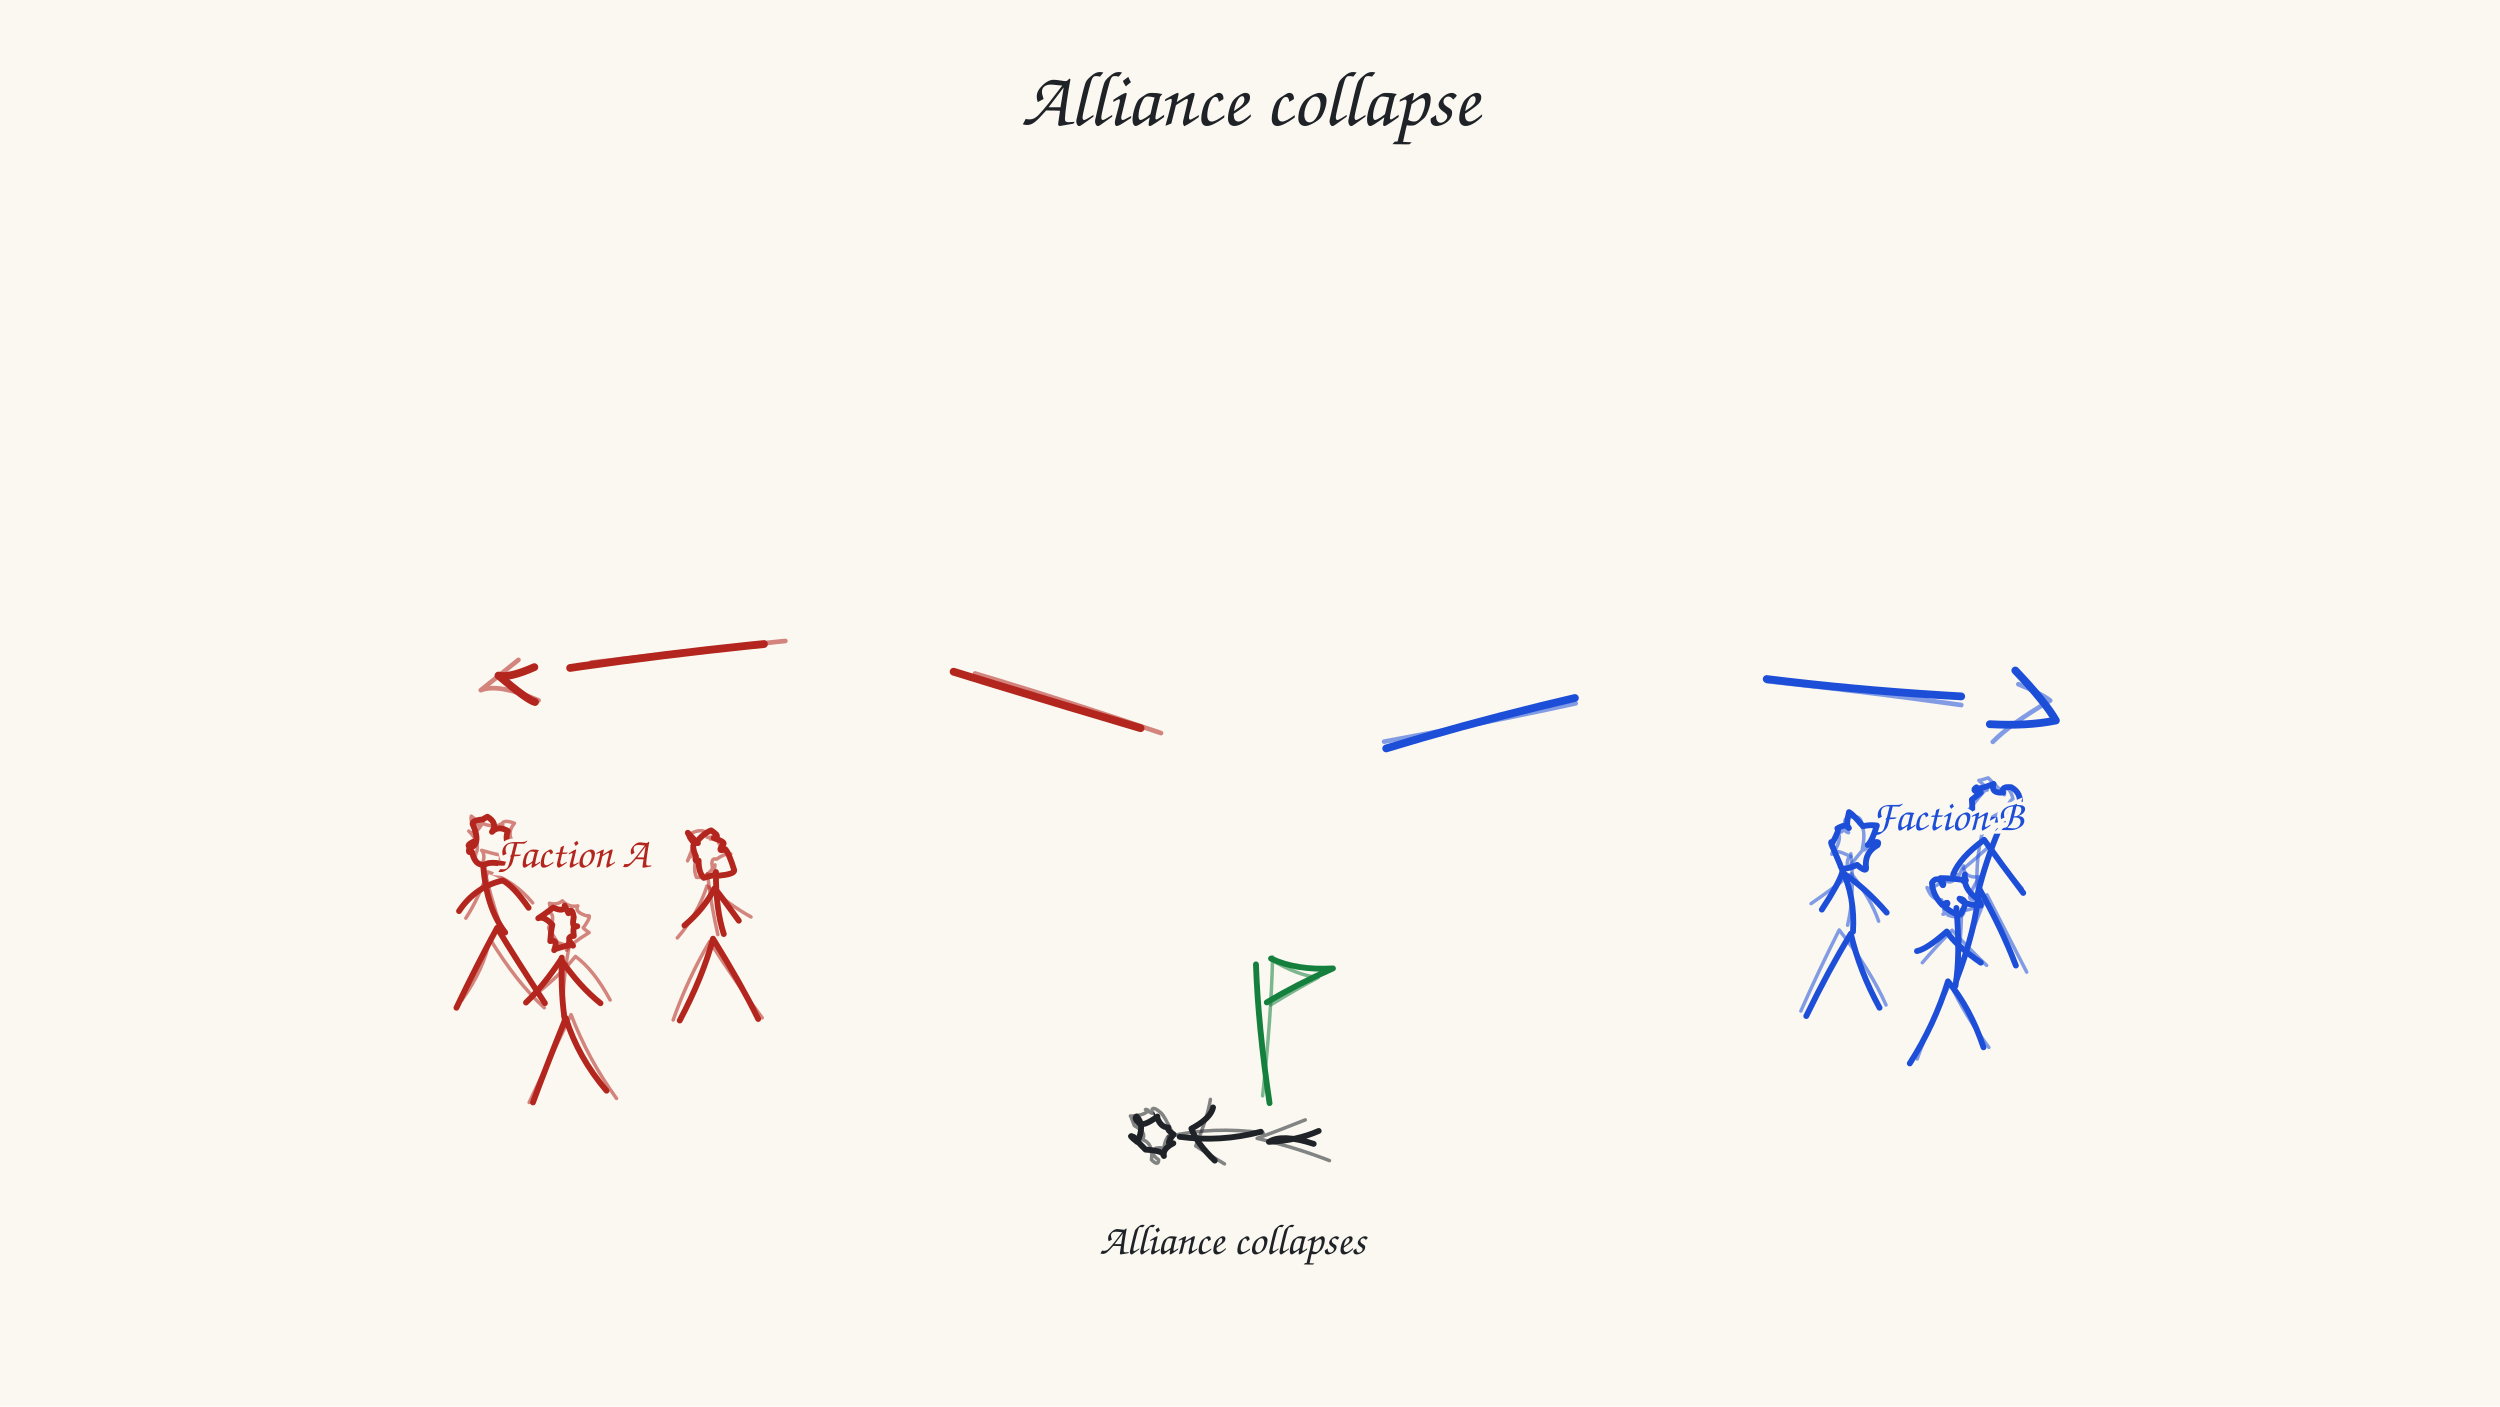
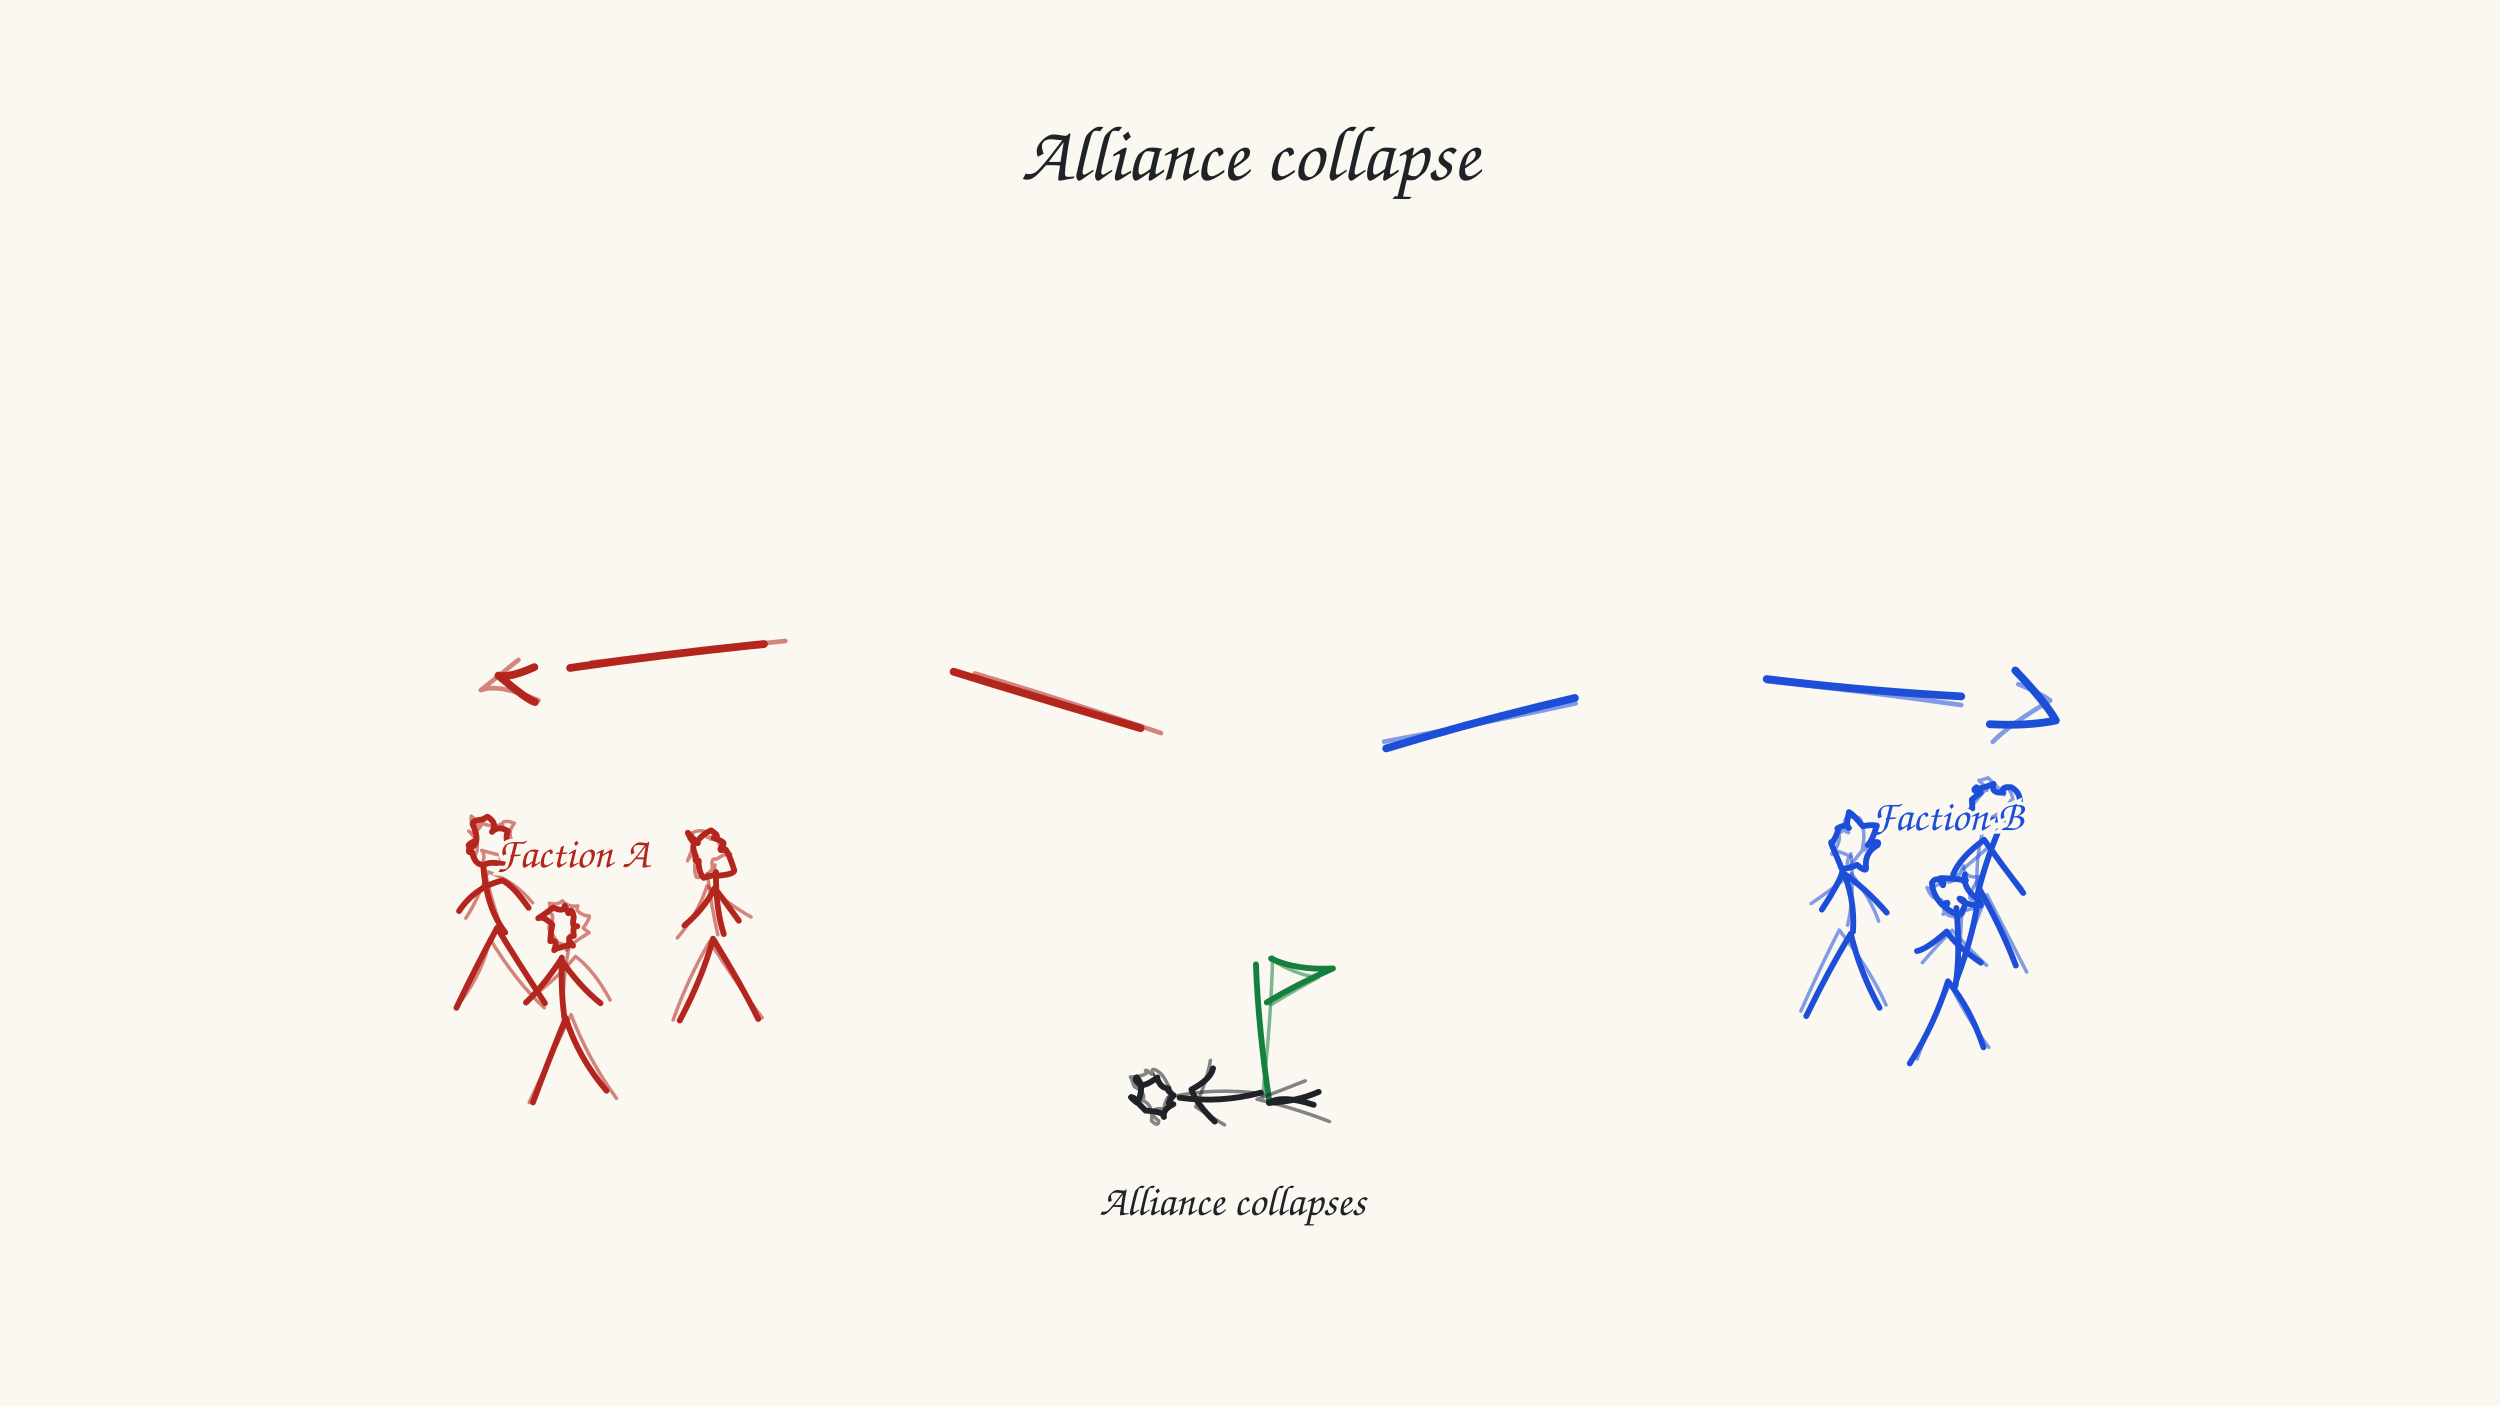
<svg xmlns="http://www.w3.org/2000/svg" viewBox="0 0 1280 720" width="1280" height="720">
  <rect x="0" y="0" width="1280" height="720" fill="#fbf8f1" />
  <g data-id="broken-flag" data-kind="prop">
    <g transform="translate(647 562) scale(1 1)">
      <path d="M 3.01 2.8 Q -2.86 -36.78 -3.95 -68.23" fill="none" stroke="#15803d" stroke-width="3" stroke-linecap="round" stroke-linejoin="round" />
      <path d="M -0.55 -0.94 Q 3.84 -40.26 4.58 -72.06" fill="none" stroke="#15803d" stroke-width="1.8" stroke-linecap="round" stroke-linejoin="round" stroke-opacity="0.55" />
      <path d="M 3.78 -71.23 Q 16.57 -65.12 35.47 -66.17 Q 17.17 -58.15 1.58 -48.77" fill="none" stroke="#15803d" stroke-width="3" stroke-linecap="round" stroke-linejoin="round" />
      <path d="M 3.67 -70.74 Q 17.13 -62.61 27.92 -61.52 Q 17.8 -56.17 3.57 -47.51" fill="none" stroke="#15803d" stroke-width="1.8" stroke-linecap="round" stroke-linejoin="round" stroke-opacity="0.55" />
    </g>
  </g>
  <g data-id="fallen" data-kind="figure">
-     <g transform="translate(631 592) scale(1 1)">
+     <g transform="translate(631 572) scale(1 1)">
      <path d="M -26.99 -9.96 Q -6.17 -7.11 14.55 -12.54" fill="none" stroke="#1f2328" stroke-width="3" stroke-linecap="round" stroke-linejoin="round" />
      <path d="M -32.83 -10.04 Q -10.48 -15.43 15.77 -11.97" fill="none" stroke="#1f2328" stroke-width="1.8" stroke-linecap="round" stroke-linejoin="round" stroke-opacity="0.55" />
      <path d="M -9.92 -24.99 Q -11.1 -19.43 -21.01 -14.14 Q -18.15 -6.43 -9.04 2.24" fill="none" stroke="#1f2328" stroke-width="3" stroke-linecap="round" stroke-linejoin="round" />
      <path d="M -11.27 -29.12 Q -12.61 -20.24 -18.79 -5.28 Q -12.26 -0.86 -4.07 3.91" fill="none" stroke="#1f2328" stroke-width="1.8" stroke-linecap="round" stroke-linejoin="round" stroke-opacity="0.55" />
      <path d="M 41.61 -6.34 Q 25.47 -11.62 18.68 -7.37 Q 32.95 -7.99 44.17 -12.95" fill="none" stroke="#1f2328" stroke-width="3" stroke-linecap="round" stroke-linejoin="round" />
      <path d="M 49.68 2.23 Q 32.04 -4.65 12.63 -9.16 Q 21.71 -12.42 37.29 -18.62" fill="none" stroke="#1f2328" stroke-width="1.8" stroke-linecap="round" stroke-linejoin="round" stroke-opacity="0.55" />
      <path d="M -30.11 -11.18 Q -34.87 -5.33 -30.25 -6.64 Q -35.9 -3.78 -35.07 -0.12 Q -35.5 -2.98 -35.34 -0.57 Q -35.19 -2.75 -44.48 -3.39 Q -46.9 -5.64 -50.5 -9.84 Q -54.14 -11.59 -48.68 -7.29 Q -44.62 -15.99 -49.07 -20.36 Q -50.51 -19.48 -47.81 -16.87 Q -45.52 -15.06 -38.41 -20.34 Q -39.57 -23.97 -38.61 -20.12 Q -36.83 -14.75 -32.8 -14.72 Q -33.66 -13.52 -30.11 -11.18" fill="none" stroke="#1f2328" stroke-width="3" stroke-linecap="round" stroke-linejoin="round" />
      <path d="M -30.79 -11.23 Q -34.06 -10.88 -35.08 -4.27 Q -40.45 -4.64 -39.54 -3.28 Q -42.58 -1.7 -37.76 1.87 Q -37.84 5.36 -41.47 1.79 Q -40.35 -6.54 -46.08 -8.57 Q -43.61 -12 -50.22 -15.69 Q -52.29 -21.37 -52.23 -20.55 Q -44.27 -20.93 -43.23 -23.65 Q -46.65 -24.84 -41.14 -21.99 Q -41.9 -26.88 -36.61 -22.22 Q -34.9 -20.83 -30.89 -12.3 Q -34.13 -16.06 -30.79 -11.23" fill="none" stroke="#1f2328" stroke-width="1.8" stroke-linecap="round" stroke-linejoin="round" stroke-opacity="0.55" />
    </g>
-     <text x="631" y="642" font-size="22" font-family="'Segoe Print', 'Comic Sans MS', 'Comic Neue', cursive" text-anchor="middle" fill="#1f2328" stroke="#fbf8f1" stroke-width="3.67" paint-order="stroke">Alliance collapses</text>
+     <text data-role="label" x="631" y="622" font-size="22" font-family="'Segoe Print', 'Comic Sans MS', 'Comic Neue', cursive" text-anchor="middle" fill="#1f2328" stroke="#fbf8f1" stroke-width="3.67" paint-order="stroke">Alliance collapses</text>
  </g>
  <g data-id="west-1" data-kind="figure">
    <g transform="translate(255 517) scale(-1 1)">
      <path d="M 7.57 -73.39 Q 5.91 -52.04 -3.66 -39.55" fill="none" stroke="#b3261e" stroke-width="3" stroke-linecap="round" stroke-linejoin="round" />
      <path d="M 7.08 -73.25 Q 4.61 -59.86 -1.88 -41.2" fill="none" stroke="#b3261e" stroke-width="1.8" stroke-linecap="round" stroke-linejoin="round" stroke-opacity="0.55" />
      <path d="M -15.65 -52.21 Q -7.78 -63.46 -2.34 -66.19 Q 11.74 -62.94 19.97 -50.52" fill="none" stroke="#b3261e" stroke-width="3" stroke-linecap="round" stroke-linejoin="round" />
      <path d="M -17.73 -54.72 Q -8.54 -65.85 5.19 -70.62 Q 10.18 -56.54 16.5 -46.89" fill="none" stroke="#b3261e" stroke-width="1.8" stroke-linecap="round" stroke-linejoin="round" stroke-opacity="0.55" />
      <path d="M -23.99 -3.37 Q -8.31 -27.28 0.48 -41.95 Q 10.93 -22.8 21.31 -1.03" fill="none" stroke="#b3261e" stroke-width="3" stroke-linecap="round" stroke-linejoin="round" />
      <path d="M -23.68 -1.03 Q -9.31 -14.15 4.17 -36.36 Q 7.03 -20.97 18.59 -4.87" fill="none" stroke="#b3261e" stroke-width="1.8" stroke-linecap="round" stroke-linejoin="round" stroke-opacity="0.55" />
      <path d="M 13.5 -83.21 Q 17.08 -83.8 12.69 -86.02 Q 16.93 -79.77 13.29 -80.66 Q 11.81 -73.66 6.86 -74.28 Q 3.92 -76.26 -4.35 -74.18 Q -9.92 -76.99 -6.3 -78.52 Q -5.38 -80.24 -5.36 -84.5 Q -3.56 -87.43 -5.03 -91.54 Q -0.07 -94.44 3.11 -91.09 Q 0.03 -95.57 5.46 -98.83 Q 7.96 -97.53 7.61 -97.48 Q 14.4 -96.81 12.76 -94.46 Q 8.92 -85.48 13.5 -83.21" fill="none" stroke="#b3261e" stroke-width="3" stroke-linecap="round" stroke-linejoin="round" />
      <path d="M 14.99 -91.49 Q 9.75 -86.55 10.78 -81.38 Q 13.3 -76.02 8.34 -74.18 Q 6.12 -78.9 8.38 -81.63 Q -0.33 -79.06 -1.99 -79.2 Q -0.14 -75.1 -2.17 -79.86 Q -2.61 -82.06 -8.33 -84.8 Q -3.9 -90.26 -8.41 -95.5 Q -1.03 -98.31 -1.82 -92.89 Q -3.66 -96.64 0.28 -94.15 Q 7.33 -93.56 13.69 -99.14 Q 14.65 -94.1 8.58 -94.48 Q 12.34 -88.73 14.99 -91.49" fill="none" stroke="#b3261e" stroke-width="1.8" stroke-linecap="round" stroke-linejoin="round" stroke-opacity="0.55" />
    </g>
  </g>
  <g data-id="east-1" data-kind="figure">
    <g transform="translate(1017 499) scale(1 1)">
      <path d="M 6.2 -73.53 Q -0.25 -58.24 -4.29 -41.83" fill="none" stroke="#1d4ed8" stroke-width="3" stroke-linecap="round" stroke-linejoin="round" />
      <path d="M -1.51 -74.77 Q -6.5 -56.19 -3.99 -37.05" fill="none" stroke="#1d4ed8" stroke-width="1.8" stroke-linecap="round" stroke-linejoin="round" stroke-opacity="0.55" />
      <path d="M -16.96 -51.32 Q -13.58 -59.89 -1.14 -69.02 Q 7.6 -56.71 18.89 -41.81" fill="none" stroke="#1d4ed8" stroke-width="3" stroke-linecap="round" stroke-linejoin="round" />
      <path d="M -11.74 -54.18 Q -4.69 -60.02 1.92 -66.03 Q 7.15 -56.69 18.36 -44.05" fill="none" stroke="#1d4ed8" stroke-width="1.8" stroke-linecap="round" stroke-linejoin="round" stroke-opacity="0.55" />
      <path d="M -15.21 2.48 Q -5.49 -22.86 -3.67 -44.05 Q 7.89 -23.59 15.12 -4.64" fill="none" stroke="#1d4ed8" stroke-width="3" stroke-linecap="round" stroke-linejoin="round" />
      <path d="M -15.33 2.91 Q -8.02 -21.33 0.34 -40.86 Q 8.15 -25.66 20.67 -1.29" fill="none" stroke="#1d4ed8" stroke-width="1.8" stroke-linecap="round" stroke-linejoin="round" stroke-opacity="0.55" />
      <path d="M 17.01 -86.37 Q 11.56 -81.58 8.84 -79.57 Q 14.83 -78.7 13.56 -82.39 Q 9.39 -79.12 3.18 -79.3 Q 3.29 -76.72 -3.93 -77.6 Q -8.76 -77.96 -8.8 -80.13 Q -6.62 -81.05 -7.41 -89.61 Q -0.54 -95.02 -2.83 -93.23 Q -8.05 -94.02 -5.02 -95.9 Q -4.71 -94.22 3.71 -97.63 Q 2.12 -92.74 8.57 -93.21 Q 7.31 -96.38 12.74 -95.94 Q 18.2 -92.97 17.01 -86.37" fill="none" stroke="#1d4ed8" stroke-width="3" stroke-linecap="round" stroke-linejoin="round" />
      <path d="M 13.61 -90 Q 10.21 -87.98 11.08 -80.25 Q 6.66 -79.09 7.33 -82.83 Q 1.76 -80.59 -0.3 -77.67 Q -0.17 -76.07 0.04 -76.51 Q -0.17 -76.3 -3.97 -78.4 Q -8.88 -85.02 -10.13 -82.82 Q -2.33 -92.79 -0.56 -94.45 Q 2.58 -93.45 -3.81 -99.46 Q -5.59 -98.63 0.92 -100.73 Q 9.23 -92.65 9.26 -92.1 Q 9.51 -98.06 10.44 -95.9 Q 12.95 -93.63 13.61 -90" fill="none" stroke="#1d4ed8" stroke-width="1.8" stroke-linecap="round" stroke-linejoin="round" stroke-opacity="0.55" />
    </g>
  </g>
  <g data-id="west-2" data-kind="figure">
    <g transform="translate(293 562) scale(-1 1)">
      <path d="M 5.37 -71.69 Q 5.94 -50.99 3.39 -37.37" fill="none" stroke="#b3261e" stroke-width="3" stroke-linecap="round" stroke-linejoin="round" />
      <path d="M 1.18 -79.28 Q 5.11 -61.44 4.79 -41.66" fill="none" stroke="#b3261e" stroke-width="1.8" stroke-linecap="round" stroke-linejoin="round" stroke-opacity="0.55" />
      <path d="M -14.45 -48.34 Q -3.84 -56.78 5.8 -70.72 Q 14.84 -57.13 23.69 -48.7" fill="none" stroke="#b3261e" stroke-width="3" stroke-linecap="round" stroke-linejoin="round" />
      <path d="M -19.39 -50 Q -11.04 -65.48 -1.62 -72.32 Q 6.14 -62.53 21.58 -50.63" fill="none" stroke="#b3261e" stroke-width="1.8" stroke-linecap="round" stroke-linejoin="round" stroke-opacity="0.55" />
      <path d="M -17.54 -3.56 Q -3.01 -20.58 3.32 -40.75 Q 13.67 -15.15 20.12 2.44" fill="none" stroke="#b3261e" stroke-width="3" stroke-linecap="round" stroke-linejoin="round" />
      <path d="M -22.65 0.41 Q -8.1 -19.73 0.6 -42.5 Q 12.94 -17.06 22.07 2.46" fill="none" stroke="#b3261e" stroke-width="1.8" stroke-linecap="round" stroke-linejoin="round" stroke-opacity="0.55" />
      <path d="M 10.21 -88.53 Q 10.97 -85.14 11.27 -80.14 Q 7.04 -81.21 9.28 -75.52 Q 9.35 -76.22 1.88 -77.97 Q 2.33 -80.37 -0.39 -77.8 Q 3.82 -82.55 -0.81 -82.81 Q 0.07 -88.76 -2.55 -87.75 Q 0.48 -86.48 -0.76 -92.3 Q 0.13 -98.03 1.96 -94.43 Q 4.89 -100.35 3.84 -98.02 Q 4.19 -94.83 9.74 -97.32 Q 15.49 -92.95 17.41 -91.85 Q 14.46 -93.12 10.21 -88.53" fill="none" stroke="#b3261e" stroke-width="3" stroke-linecap="round" stroke-linejoin="round" />
      <path d="M 10.56 -88.56 Q 13.91 -87.65 9.86 -83.23 Q 6.82 -77.98 6.63 -79.16 Q 0.49 -76.78 2.18 -80.47 Q 1.75 -78.25 2.96 -75.51 Q 1.63 -78.19 -8.64 -84.51 Q -4.68 -87.21 -5.86 -87.21 Q -10.73 -94.19 -7.43 -93.06 Q -0.84 -95.11 -2.86 -98.19 Q 1.89 -97.3 5.02 -100.76 Q 7.87 -98.45 11.7 -99.55 Q 10.49 -94.08 11.72 -94.59 Q 9.13 -94.32 10.56 -88.56" fill="none" stroke="#b3261e" stroke-width="1.8" stroke-linecap="round" stroke-linejoin="round" stroke-opacity="0.55" />
    </g>
-     <text x="293" y="444" font-size="22" font-family="'Segoe Print', 'Comic Sans MS', 'Comic Neue', cursive" text-anchor="middle" fill="#b3261e" stroke="#fbf8f1" stroke-width="3.67" paint-order="stroke">Faction A</text>
+     <text data-role="label" x="293" y="444" font-size="22" font-family="'Segoe Print', 'Comic Sans MS', 'Comic Neue', cursive" text-anchor="middle" fill="#b3261e" stroke="#fbf8f1" stroke-width="3.67" paint-order="stroke">Faction A</text>
  </g>
  <g data-id="east-2" data-kind="figure">
    <g transform="translate(997 543) scale(1 1)">
      <path d="M 4.66 -78.11 Q 6.8 -54.37 4.19 -38.19" fill="none" stroke="#1d4ed8" stroke-width="3" stroke-linecap="round" stroke-linejoin="round" />
      <path d="M 7.32 -77.45 Q 7.09 -58.6 4 -36.31" fill="none" stroke="#1d4ed8" stroke-width="1.8" stroke-linecap="round" stroke-linejoin="round" stroke-opacity="0.55" />
      <path d="M -15.51 -56.05 Q -10.32 -57.12 -0.26 -66.07 Q 4.02 -59.27 17.18 -50.1" fill="none" stroke="#1d4ed8" stroke-width="3" stroke-linecap="round" stroke-linejoin="round" />
      <path d="M -12.77 -50.09 Q -6 -58.08 2.47 -66.72 Q 12.74 -55.68 20.15 -48.72" fill="none" stroke="#1d4ed8" stroke-width="1.8" stroke-linecap="round" stroke-linejoin="round" stroke-opacity="0.55" />
      <path d="M -19.19 1.47 Q -6.51 -18.41 0.37 -40.56 Q 11.84 -26.8 18.55 -6.78" fill="none" stroke="#1d4ed8" stroke-width="3" stroke-linecap="round" stroke-linejoin="round" />
      <path d="M -15.4 -0.81 Q -9.75 -17.11 1.47 -39.49 Q 8.56 -23.83 21.31 -6.72" fill="none" stroke="#1d4ed8" stroke-width="1.8" stroke-linecap="round" stroke-linejoin="round" stroke-opacity="0.55" />
      <path d="M 13.49 -84.29 Q 17.68 -81.42 17.12 -79.41 Q 8.8 -79.63 6.27 -82.89 Q 11.02 -82.21 7.65 -76.31 Q 6.37 -72.64 -1.13 -78.5 Q 1.97 -82.43 -2.57 -79.66 Q -7.61 -85.03 -7.83 -91 Q -5.51 -94.84 -1.98 -90.65 Q -2.14 -87.91 -3.51 -93.39 Q 1.62 -93.39 8 -92.51 Q 7.99 -91.29 9.53 -92.24 Q 8.65 -94.27 9.03 -95.26 Q 8.03 -89.13 13.49 -84.29" fill="none" stroke="#1d4ed8" stroke-width="3" stroke-linecap="round" stroke-linejoin="round" />
      <path d="M 12 -82.67 Q 19.14 -80.88 17.23 -78.94 Q 15.74 -78.47 8.65 -76.67 Q 8.23 -71.76 0.35 -74.44 Q 2.79 -76.46 -2.19 -74.91 Q -0.75 -74.59 -2.88 -82.28 Q -8.01 -81.98 -10.36 -88.58 Q -10.33 -86.66 -0.82 -92.37 Q 0.63 -90.73 2.96 -92.02 Q -0.12 -94.82 5.89 -95.19 Q 5.23 -92.81 8.32 -99.66 Q 8.27 -93.23 16.57 -94.05 Q 9.99 -83.61 12 -82.67" fill="none" stroke="#1d4ed8" stroke-width="1.8" stroke-linecap="round" stroke-linejoin="round" stroke-opacity="0.55" />
    </g>
-     <text x="997" y="425" font-size="22" font-family="'Segoe Print', 'Comic Sans MS', 'Comic Neue', cursive" text-anchor="middle" fill="#1d4ed8" stroke="#fbf8f1" stroke-width="3.67" paint-order="stroke">Faction B</text>
+     <text data-role="label" x="997" y="425" font-size="22" font-family="'Segoe Print', 'Comic Sans MS', 'Comic Neue', cursive" text-anchor="middle" fill="#1d4ed8" stroke="#fbf8f1" stroke-width="3.67" paint-order="stroke">Faction B</text>
  </g>
  <g data-id="west-3" data-kind="figure">
    <g transform="translate(367 523) scale(-1 1)">
      <path d="M 0.43 -76.52 Q 0.6 -57.67 -3.58 -44.76" fill="none" stroke="#b3261e" stroke-width="3" stroke-linecap="round" stroke-linejoin="round" />
      <path d="M 4.76 -75.64 Q 3 -59.85 -0.54 -44.46" fill="none" stroke="#b3261e" stroke-width="1.8" stroke-linecap="round" stroke-linejoin="round" stroke-opacity="0.55" />
      <path d="M -11.28 -51.6 Q -2.17 -64.28 1.15 -68.2 Q 6.41 -57.73 16.56 -49.15" fill="none" stroke="#b3261e" stroke-width="3" stroke-linecap="round" stroke-linejoin="round" />
      <path d="M -17.52 -53.52 Q -7.06 -59.37 5.03 -69.4 Q 9.53 -55.24 20.22 -42.78" fill="none" stroke="#b3261e" stroke-width="1.8" stroke-linecap="round" stroke-linejoin="round" stroke-opacity="0.55" />
      <path d="M -21.2 -1.28 Q -12.71 -18.73 1.94 -42.39 Q 7.11 -22.95 18.98 -0.49" fill="none" stroke="#b3261e" stroke-width="3" stroke-linecap="round" stroke-linejoin="round" />
      <path d="M -23.26 -1.88 Q -11.33 -17.61 3.67 -40.94 Q 14.73 -22.29 22.34 -0.78" fill="none" stroke="#b3261e" stroke-width="1.8" stroke-linecap="round" stroke-linejoin="round" stroke-opacity="0.55" />
      <path d="M 9.66 -91.33 Q 13.85 -91.97 10.74 -84.59 Q 11.52 -81.45 9.3 -82.39 Q 9.38 -76.28 6.68 -73.54 Q -0.79 -75.82 -0.79 -74.62 Q -9.06 -75.4 -8.93 -77.41 Q -6.29 -86.03 -4.38 -88.18 Q 0.14 -86.43 -3.39 -90.73 Q -4.45 -91.94 1.58 -93.91 Q -2.35 -94.37 2.89 -97.83 Q 6.65 -96.53 10.8 -91.38 Q 11.93 -90.44 14.84 -96.63 Q 10.93 -92.34 9.66 -91.33" fill="none" stroke="#b3261e" stroke-width="3" stroke-linecap="round" stroke-linejoin="round" />
      <path d="M 14.97 -82.24 Q 13.72 -85.85 10.07 -84.5 Q 12.4 -78.51 10.42 -73.8 Q 5.05 -73.2 0.92 -80.18 Q 1.18 -78.38 1.46 -76.19 Q 4.07 -84.12 0.14 -83.12 Q -4.48 -86.26 -7.15 -85.81 Q 0.4 -89.6 -0.25 -96.01 Q 4.86 -91.58 2.64 -94.53 Q 6.3 -93.34 4.95 -96.42 Q 7.75 -98.93 12.81 -96.46 Q 16.58 -93.49 11.06 -92.02 Q 12.03 -89.77 14.97 -82.24" fill="none" stroke="#b3261e" stroke-width="1.8" stroke-linecap="round" stroke-linejoin="round" stroke-opacity="0.55" />
    </g>
  </g>
  <g data-id="east-3" data-kind="figure">
    <g transform="translate(944 517) scale(1 1)">
      <path d="M -0.97 -72.02 Q 5.81 -57.87 4.74 -39.98" fill="none" stroke="#1d4ed8" stroke-width="3" stroke-linecap="round" stroke-linejoin="round" />
      <path d="M 3.64 -79.87 Q 5.71 -59.1 1.97 -43.28" fill="none" stroke="#1d4ed8" stroke-width="1.8" stroke-linecap="round" stroke-linejoin="round" stroke-opacity="0.55" />
      <path d="M -11.22 -51.28 Q -2.38 -64.75 -0.79 -70.27 Q 10.89 -62.56 21.99 -49.75" fill="none" stroke="#1d4ed8" stroke-width="3" stroke-linecap="round" stroke-linejoin="round" />
      <path d="M -16.73 -54.35 Q -4.97 -62.48 3.93 -69.65 Q 13.91 -56.82 17.86 -45.34" fill="none" stroke="#1d4ed8" stroke-width="1.8" stroke-linecap="round" stroke-linejoin="round" stroke-opacity="0.55" />
      <path d="M -19.19 3.22 Q -7.61 -20.62 3.62 -38.94 Q 8.13 -19.64 18.33 -1.02" fill="none" stroke="#1d4ed8" stroke-width="3" stroke-linecap="round" stroke-linejoin="round" />
      <path d="M -21.96 0.65 Q -12.54 -20.68 -2.32 -40.85 Q 13.76 -20.26 21.65 -2.43" fill="none" stroke="#1d4ed8" stroke-width="1.8" stroke-linecap="round" stroke-linejoin="round" stroke-opacity="0.55" />
      <path d="M 12.25 -84.38 Q 19.09 -87.48 17.3 -84.27 Q 10.85 -80.64 11.33 -73.56 Q 12.25 -69.54 6.84 -74.18 Q -1.49 -70.45 -1.83 -74.23 Q -4.29 -79.84 -5.43 -82.72 Q -7.42 -86.92 -5.71 -85.61 Q -1.91 -92.5 -3.27 -92.84 Q 1.48 -95.58 2.63 -93.03 Q 0.85 -93.74 2.69 -101.2 Q 4.47 -100.32 9.85 -93.99 Q 13.47 -94.81 16.95 -94.33 Q 14.47 -86.11 12.25 -84.38" fill="none" stroke="#1d4ed8" stroke-width="3" stroke-linecap="round" stroke-linejoin="round" />
      <path d="M 9.5 -82.3 Q 10.11 -80.3 14.4 -85.64 Q 11.44 -84.2 6.74 -78.25 Q 2.33 -72.43 1.78 -72.2 Q 1.55 -78.46 3.55 -78.43 Q -5.93 -83.2 -6.11 -79.61 Q -0.67 -86.43 -2.88 -91.1 Q -0.61 -90.34 -0.28 -92.67 Q 4.56 -89.44 1.06 -91.28 Q -0.35 -97.42 1.5 -98.08 Q 8.46 -100.36 9.05 -95.9 Q 8.75 -98.28 7.87 -95.33 Q 11.73 -93.15 9.5 -82.3" fill="none" stroke="#1d4ed8" stroke-width="1.8" stroke-linecap="round" stroke-linejoin="round" stroke-opacity="0.55" />
    </g>
  </g>
  <g data-id="split-west" data-kind="arrow">
    <path d="M 583.98 372.83 Q 511.25 351.38 430.72 326.03 Q 337.04 334.09 255.16 347.73" fill="none" stroke="#b3261e" stroke-width="4" stroke-linecap="round" stroke-linejoin="round" pathLength="100" stroke-dasharray="100" stroke-dashoffset="0" />
    <path d="M 594.42 375.33 Q 510.9 346.85 430.4 325.23 Q 338.38 334.56 248.78 345.71" fill="none" stroke="#b3261e" stroke-width="2.4" stroke-linecap="round" stroke-linejoin="round" stroke-opacity="0.55" pathLength="100" stroke-dasharray="100" stroke-dashoffset="0" />
    <path d="M 273.58 341.58 Q 260.59 347.32 255.21 345.88 Q 269.99 358.4 273.91 359.44" fill="none" stroke="#b3261e" stroke-width="4" stroke-linecap="round" stroke-linejoin="round" pathLength="100" stroke-dasharray="100" stroke-dashoffset="0" />
    <path d="M 265.44 337.85 Q 256.33 345.11 246.17 353.37 Q 255.4 349.79 275.73 358.6" fill="none" stroke="#b3261e" stroke-width="2.4" stroke-linecap="round" stroke-linejoin="round" stroke-opacity="0.55" pathLength="100" stroke-dasharray="100" stroke-dashoffset="0" />
  </g>
  <g data-id="split-east" data-kind="arrow">
    <path d="M 709.74 383.19 Q 785.27 360.14 872.53 343.32 Q 957.67 355.97 1052.37 358.57" fill="none" stroke="#1d4ed8" stroke-width="4" stroke-linecap="round" stroke-linejoin="round" pathLength="100" stroke-dasharray="100" stroke-dashoffset="0" />
    <path d="M 708.68 379.72 Q 794.6 363.86 870.91 345.45 Q 958.35 353.54 1042.37 366.66" fill="none" stroke="#1d4ed8" stroke-width="2.4" stroke-linecap="round" stroke-linejoin="round" stroke-opacity="0.55" pathLength="100" stroke-dasharray="100" stroke-dashoffset="0" />
    <path d="M 1018.79 370.79 Q 1038.03 371.86 1052.61 368.89 Q 1047.3 359.55 1031.84 343.29" fill="none" stroke="#1d4ed8" stroke-width="4" stroke-linecap="round" stroke-linejoin="round" pathLength="100" stroke-dasharray="100" stroke-dashoffset="0" />
    <path d="M 1020.32 379.83 Q 1029.22 370.68 1049.71 358.67 Q 1044.37 354.69 1033.4 350.31" fill="none" stroke="#1d4ed8" stroke-width="2.4" stroke-linecap="round" stroke-linejoin="round" stroke-opacity="0.55" pathLength="100" stroke-dasharray="100" stroke-dashoffset="0" />
  </g>
  <g data-id="title" data-kind="text">
-     <text x="640" y="64" font-size="40" font-family="'Segoe Print', 'Comic Sans MS', 'Comic Neue', cursive" text-anchor="middle" fill="#1f2328" stroke="#fbf8f1" stroke-width="6.67" paint-order="stroke">Alliance collapse</text>
+     <text x="640" y="92" font-size="40" font-family="'Segoe Print', 'Comic Sans MS', 'Comic Neue', cursive" text-anchor="middle" fill="#1f2328" stroke="#fbf8f1" stroke-width="6.67" paint-order="stroke">Alliance collapse</text>
  </g>
</svg>
